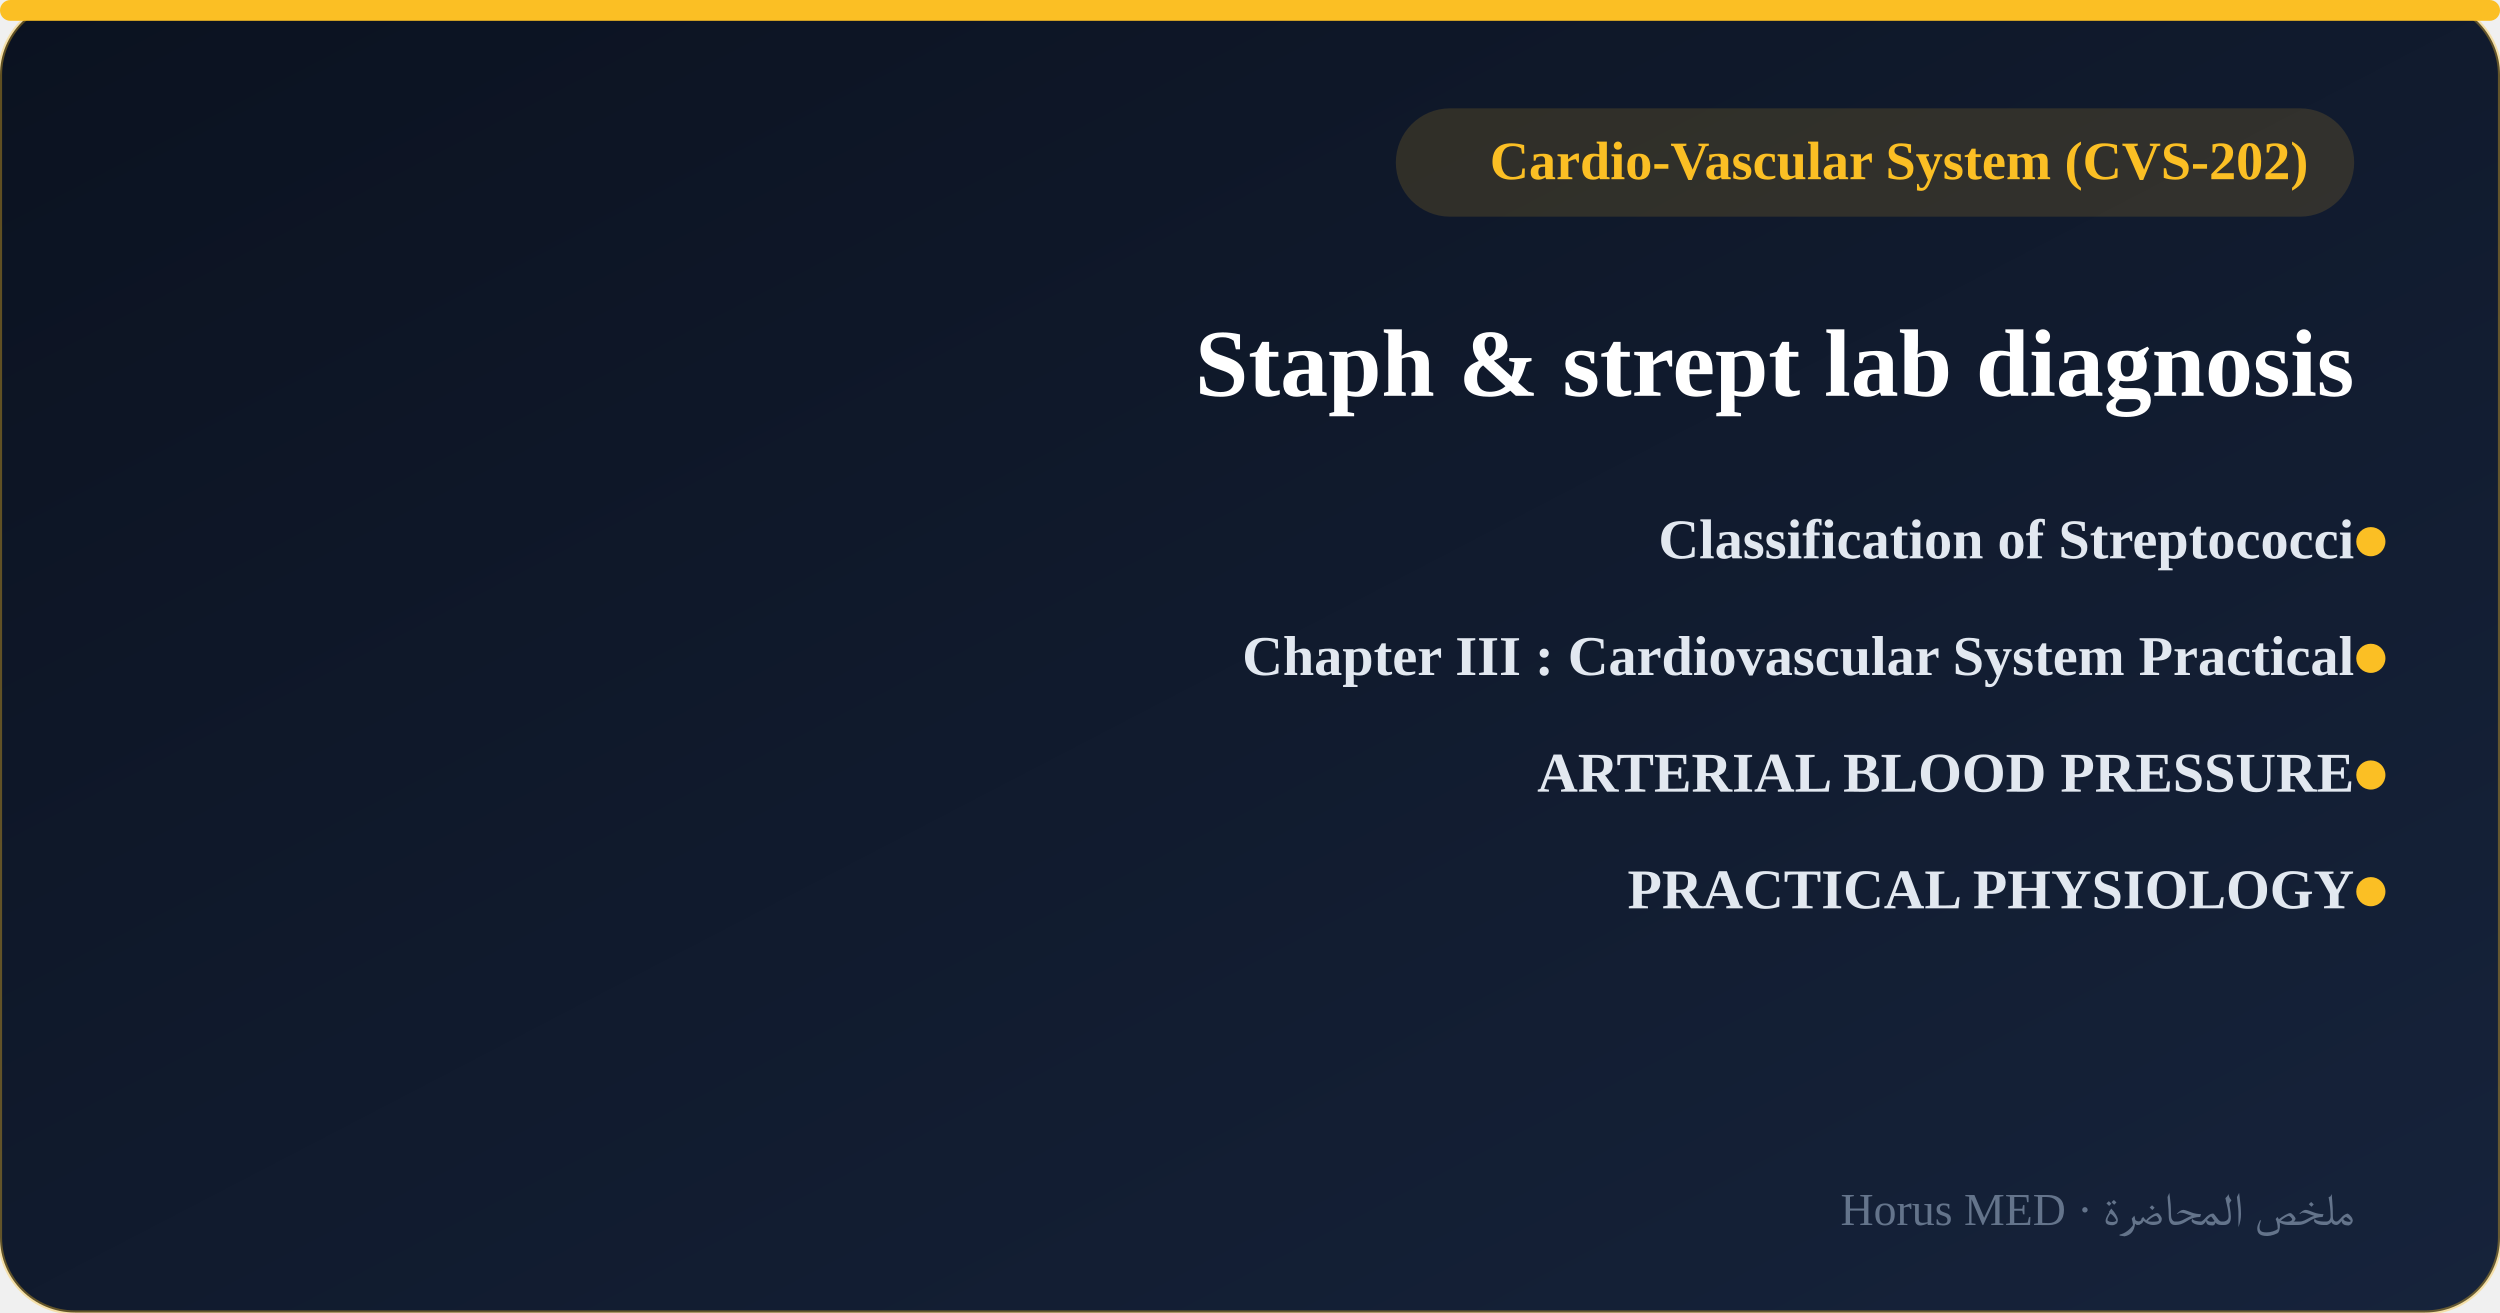
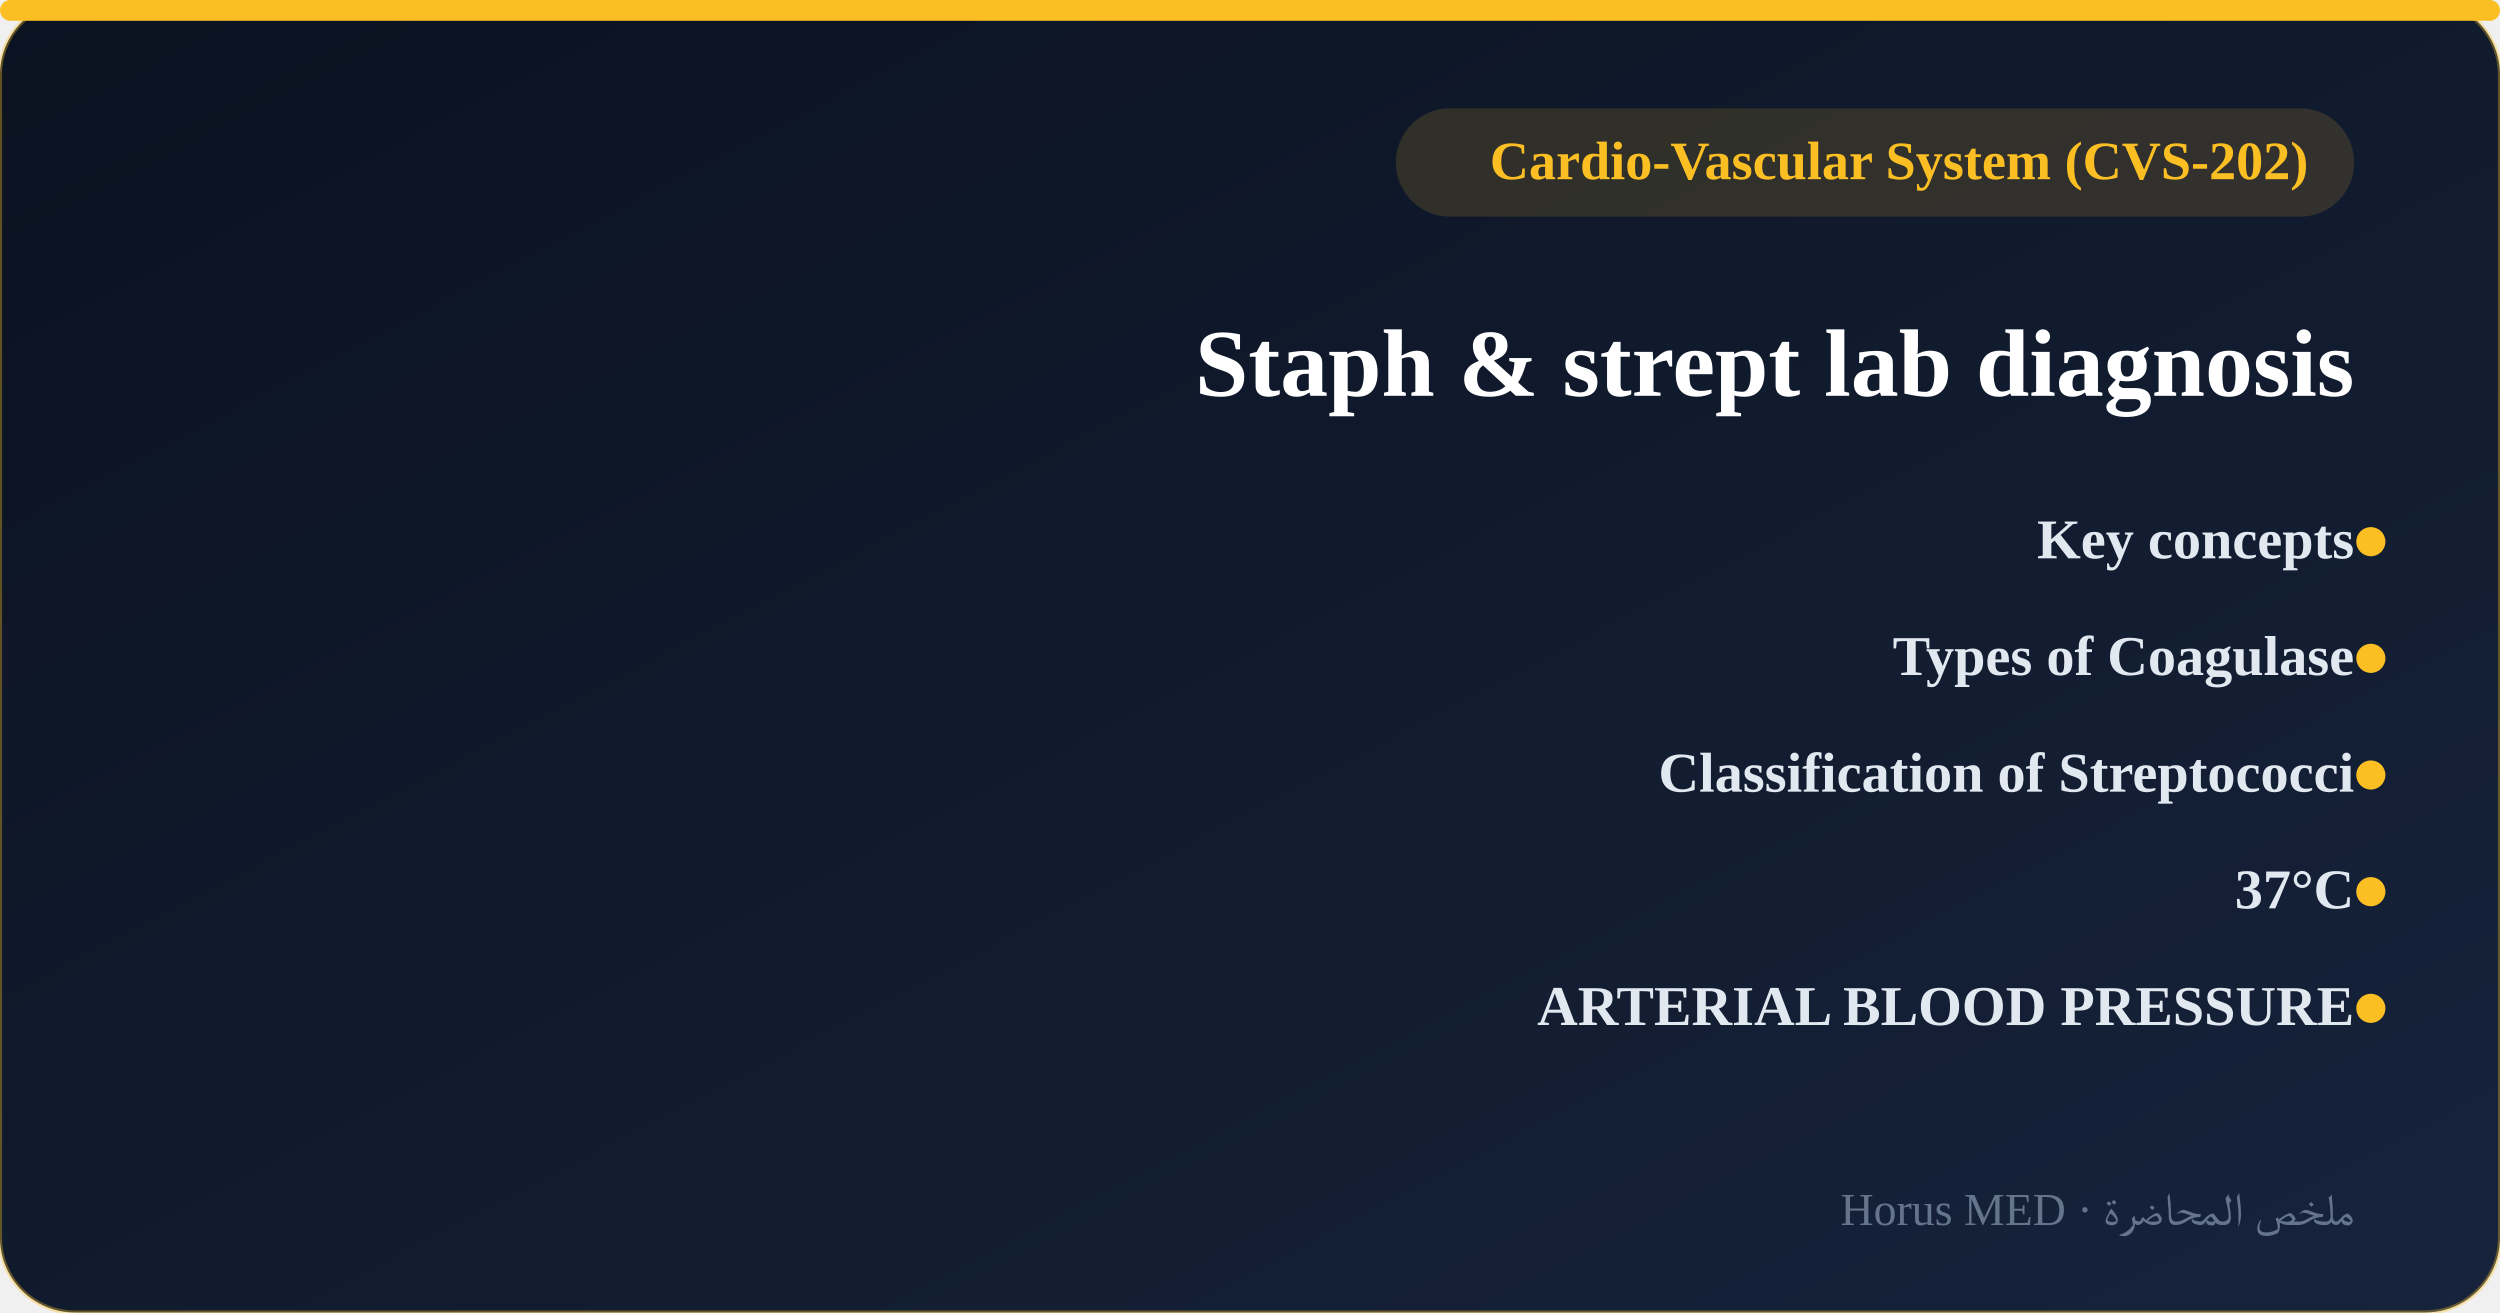
<svg xmlns="http://www.w3.org/2000/svg" width="1200" height="630" viewBox="0 0 1200 630">
  <defs>
    <linearGradient id="bg" x1="0" y1="0" x2="1" y2="1">
      <stop offset="0" stop-color="#0b1220" />
      <stop offset="1" stop-color="#16233b" />
    </linearGradient>
  </defs>
  <rect width="1200" height="630" rx="36" fill="url(#bg)" />
  <rect width="1200" height="630" rx="36" fill="none" stroke="#fbbf24" stroke-opacity="0.35" stroke-width="2" />
  <rect x="0" y="0" width="1200" height="10" rx="5" fill="#fbbf24" />
  <rect x="670" y="52" width="460" height="52" rx="26" fill="#fbbf24" fill-opacity="0.14" />
  <text x="1108" y="86" text-anchor="end" font-size="26" fill="#fbbf24" font-weight="700">Cardio-Vascular System (CVS-202)</text>
  <text x="1130" y="190" text-anchor="end" font-size="46" fill="#ffffff" font-weight="800">
    <tspan x="1130" dy="0">Staph &amp; strept lab diagnosis</tspan>
  </text>
  <circle cx="1138" cy="260" r="7" fill="#fbbf24" />
-   <text x="1130" y="268" text-anchor="end" font-size="27" fill="#e2e8f0" font-weight="600">Classification of Streptococci</text>
+   <text x="1130" y="268" text-anchor="end" font-size="27" fill="#e2e8f0" font-weight="600">Key concepts</text>
  <circle cx="1138" cy="316" r="7" fill="#fbbf24" />
-   <text x="1130" y="324" text-anchor="end" font-size="27" fill="#e2e8f0" font-weight="600">Chapter III : Cardiovascular System Practical</text>
+   <text x="1130" y="324" text-anchor="end" font-size="27" fill="#e2e8f0" font-weight="600">Types of Coagulase</text>
  <circle cx="1138" cy="372" r="7" fill="#fbbf24" />
-   <text x="1130" y="380" text-anchor="end" font-size="27" fill="#e2e8f0" font-weight="600">ARTERIAL BLOOD PRESSURE</text>
+   <text x="1130" y="380" text-anchor="end" font-size="27" fill="#e2e8f0" font-weight="600">Classification of Streptococci</text>
  <circle cx="1138" cy="428" r="7" fill="#fbbf24" />
-   <text x="1130" y="436" text-anchor="end" font-size="27" fill="#e2e8f0" font-weight="600">PRACTICAL PHYSIOLOGY</text>
+   <text x="1130" y="436" text-anchor="end" font-size="27" fill="#e2e8f0" font-weight="600">37°C</text>
+   <circle cx="1138" cy="484" r="7" fill="#fbbf24" />
+   <text x="1130" y="492" text-anchor="end" font-size="27" fill="#e2e8f0" font-weight="600">ARTERIAL BLOOD PRESSURE</text>
  <text x="1130" y="588" text-anchor="end" font-size="22" fill="#64748b">Horus MED · ملخص المحاضرة</text>
</svg>
